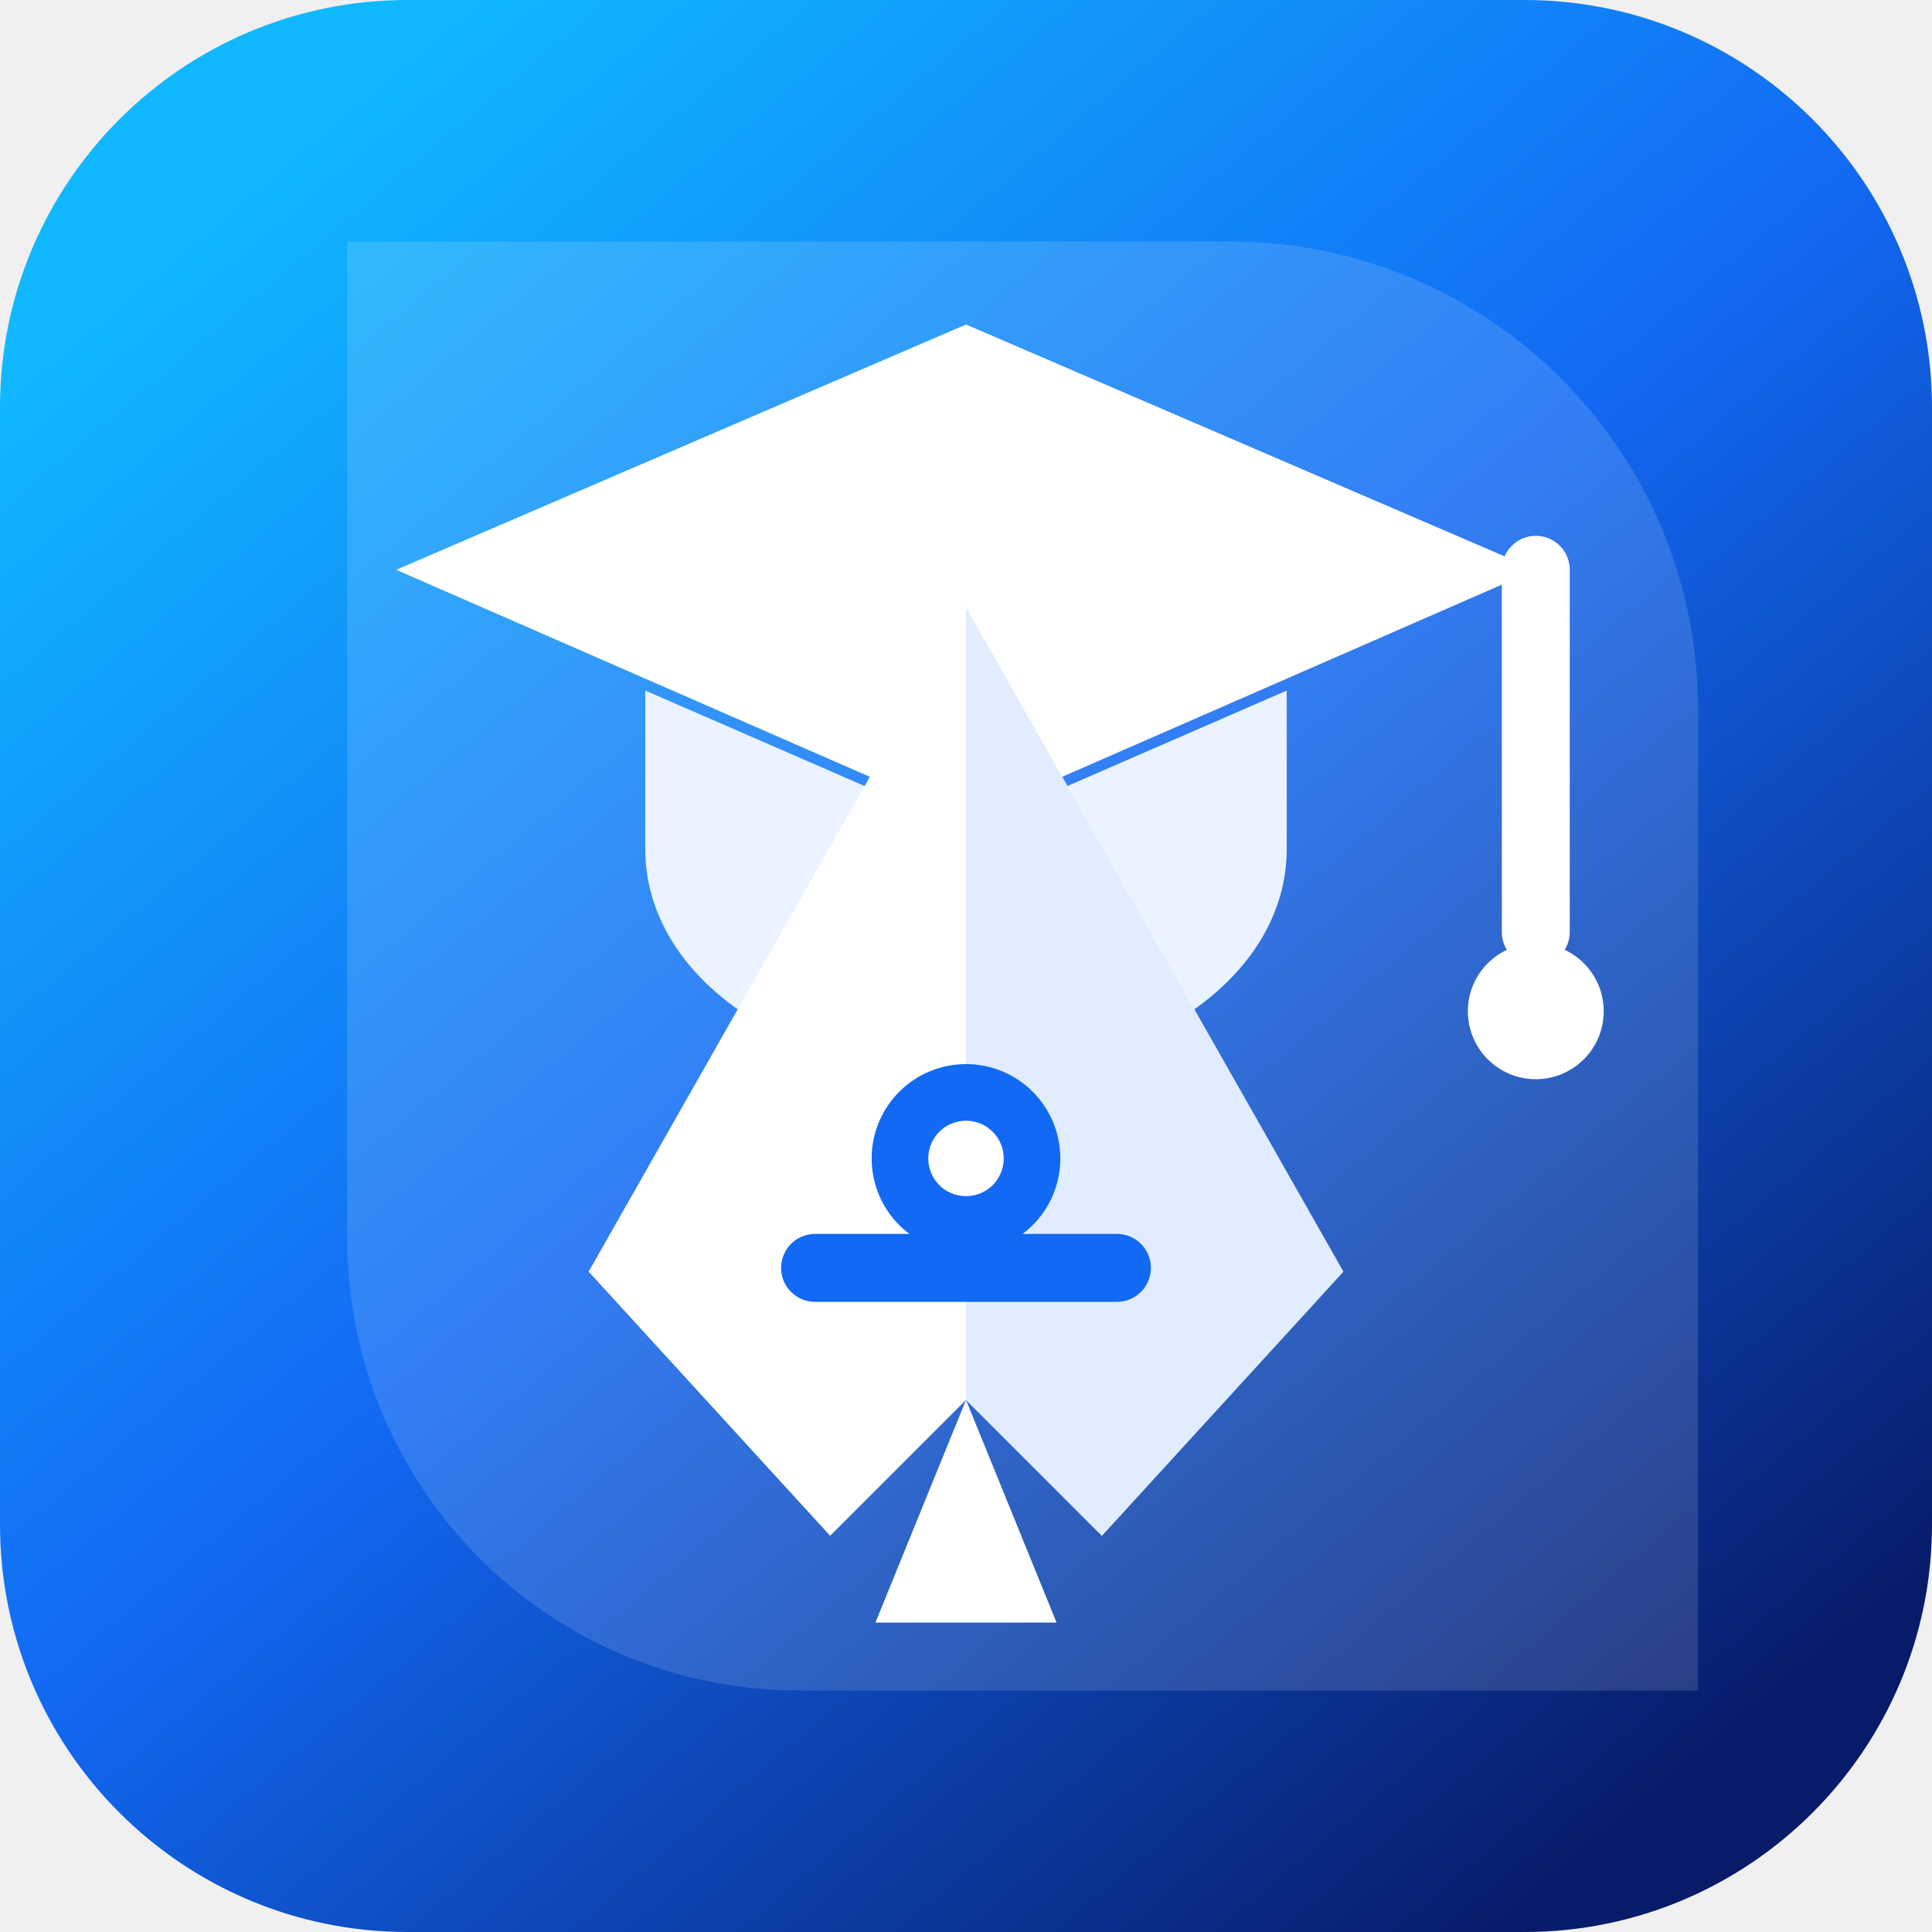
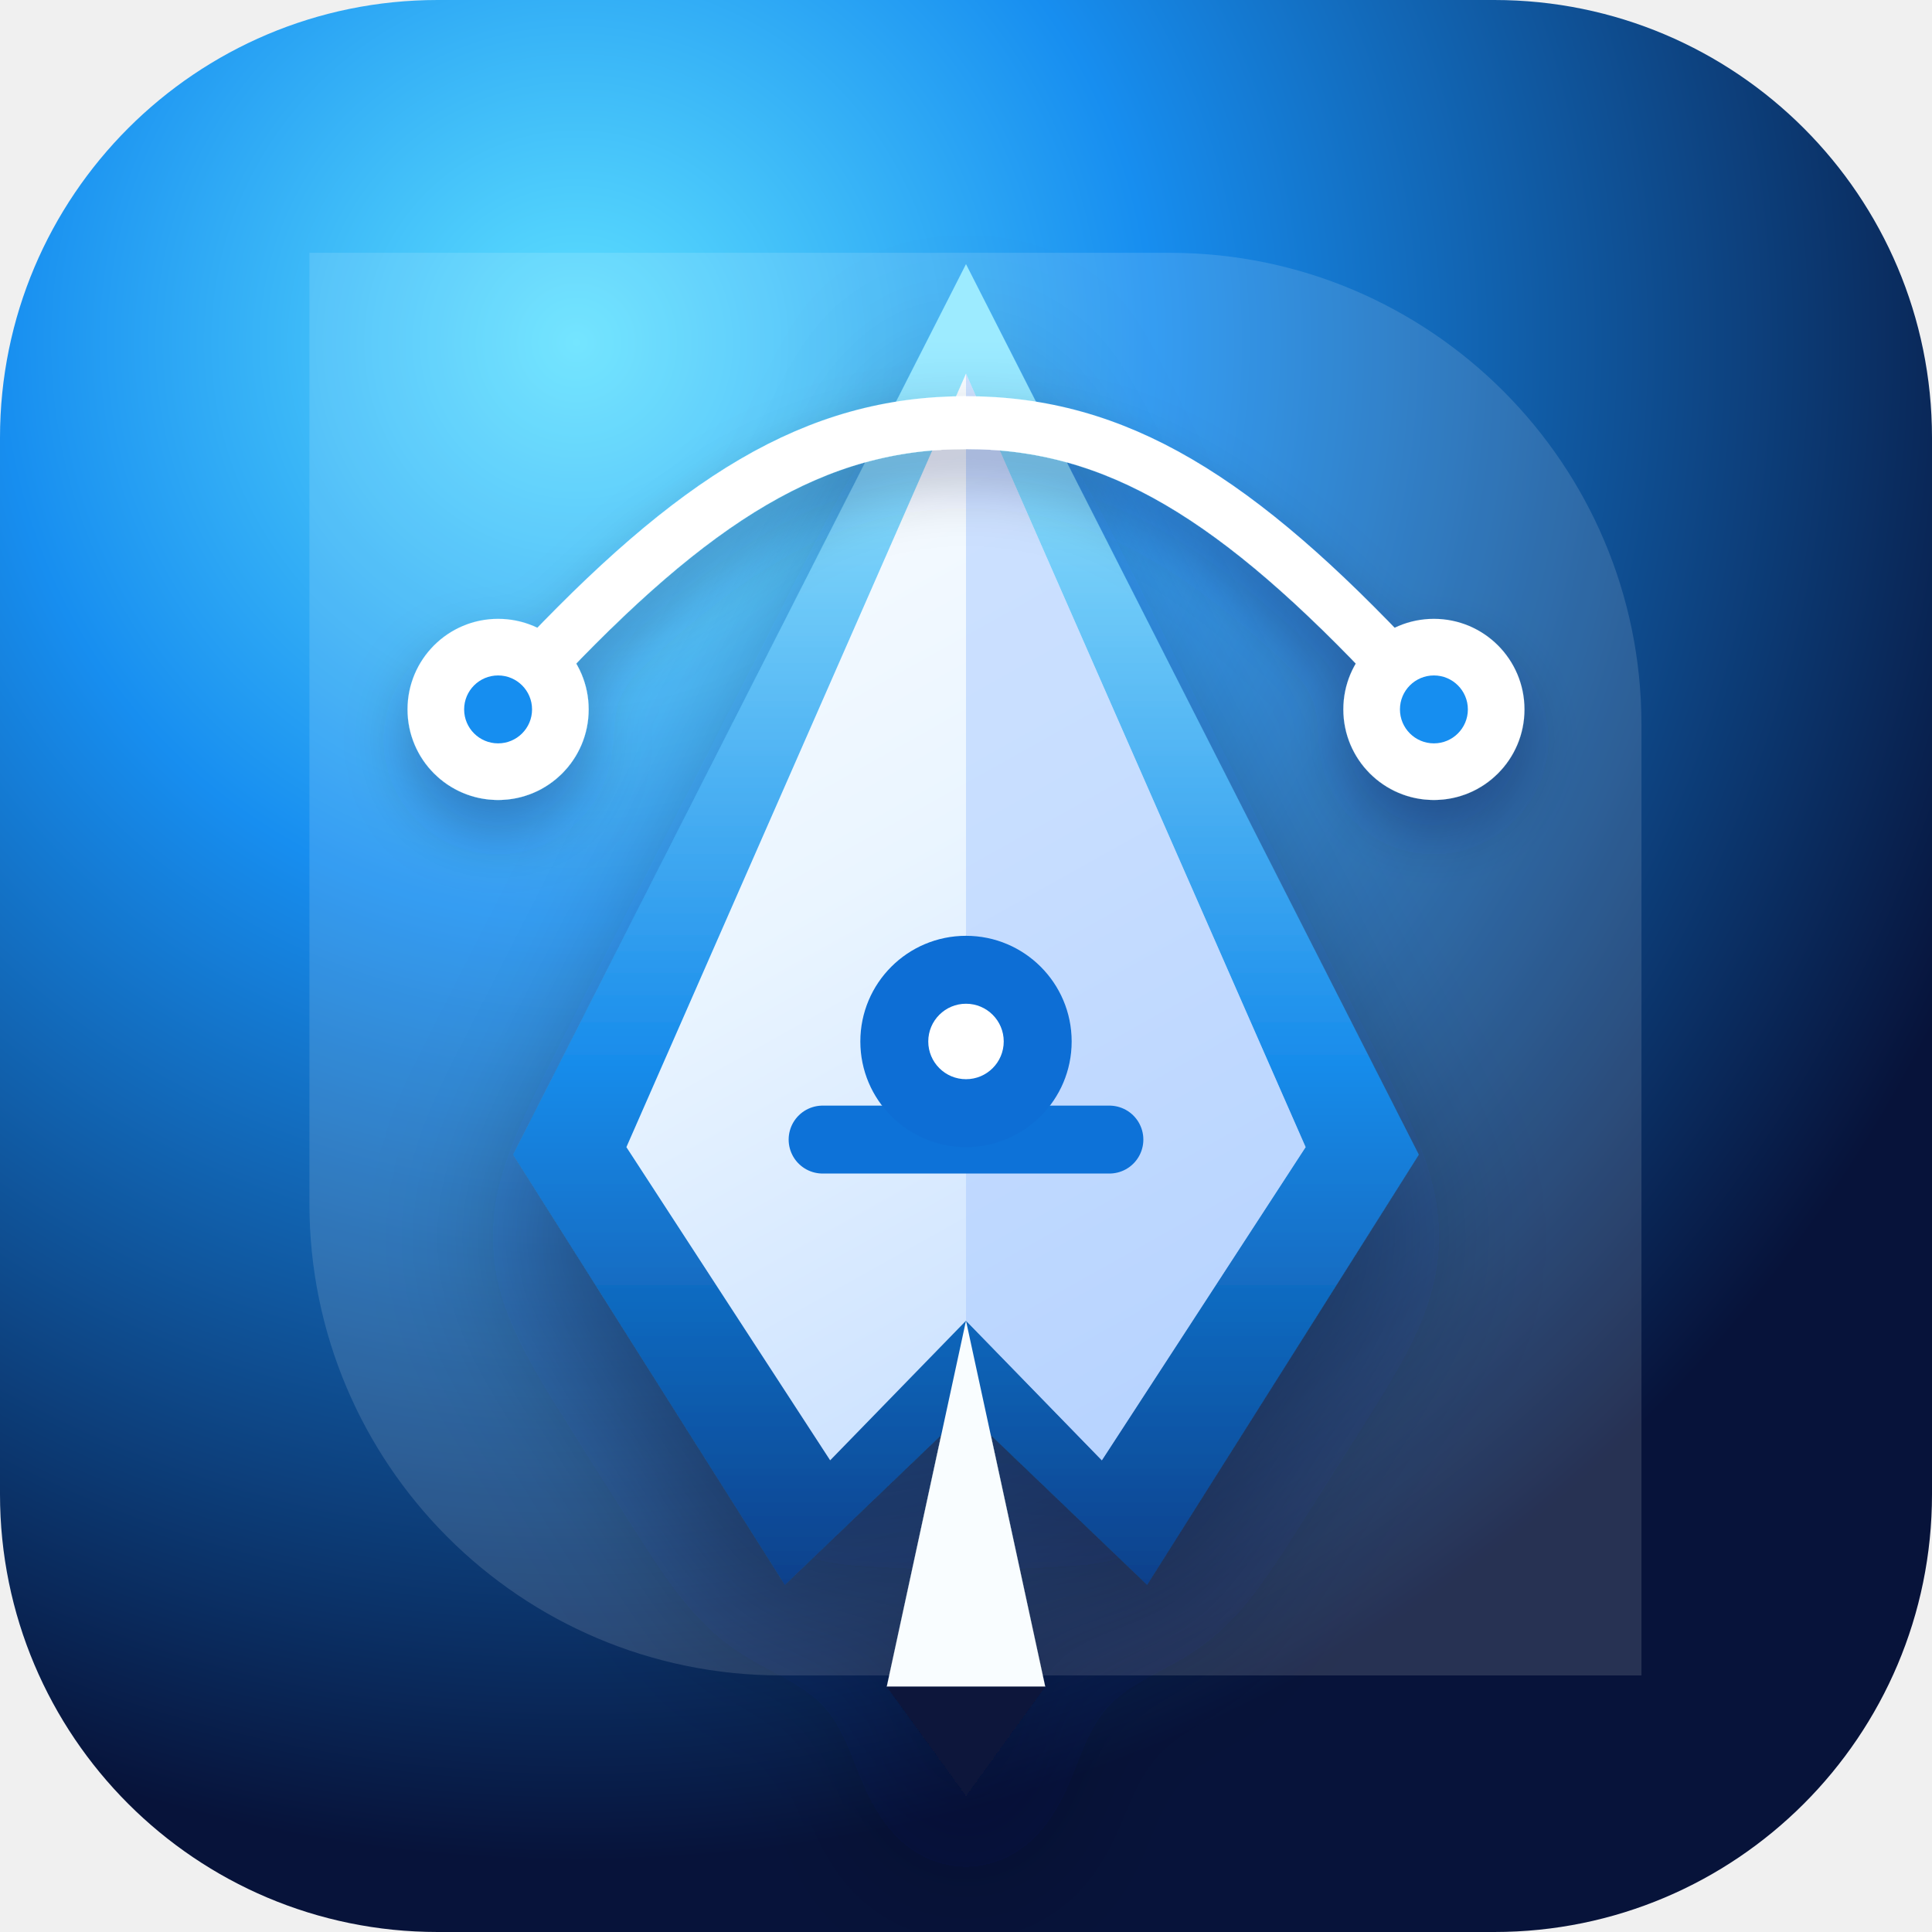
<svg xmlns="http://www.w3.org/2000/svg" viewBox="0 0 512 512" role="img" aria-labelledby="title desc">
  <defs>
-     <linearGradient id="bg" x1="74" y1="36" x2="446" y2="478" gradientUnits="userSpaceOnUse">
-       <stop stop-color="#10B8FF" />
-       <stop offset="0.48" stop-color="#1269F3" />
-       <stop offset="1" stop-color="#071B68" />
+     <radialGradient id="bgGlow" cx="30%" cy="18%" r="78%">
+       <stop stop-color="#5FE1FF" />
+       <stop offset="0.38" stop-color="#178EF0" />
+       <stop offset="1" stop-color="#07133A" />
+     </radialGradient>
+     <linearGradient id="nibFace" x1="156" y1="78" x2="354" y2="432" gradientUnits="userSpaceOnUse">
+       <stop stop-color="#FFFFFF" />
+       <stop offset="0.42" stop-color="#EAF5FF" />
+       <stop offset="1" stop-color="#B8D5FF" />
    </linearGradient>
+     <linearGradient id="nibEdge" x1="256" y1="90" x2="256" y2="445" gradientUnits="userSpaceOnUse">
+       <stop stop-color="#9DEBFF" />
+       <stop offset="0.54" stop-color="#188CEB" />
+       <stop offset="1" stop-color="#06337A" />
+     </linearGradient>
+     <filter id="softShadow" x="-30%" y="-30%" width="160%" height="170%">
+       <feDropShadow dx="0" dy="24" stdDeviation="20" flood-color="#010A24" flood-opacity="0.38" />
+     </filter>
+     <filter id="smallShadow" x="-40%" y="-40%" width="180%" height="180%">
+       <feDropShadow dx="0" dy="8" stdDeviation="8" flood-color="#001037" flood-opacity="0.28" />
+     </filter>
  </defs>
-   <rect width="512" height="512" rx="108" fill="url(#bg)" />
-   <path d="M92 64h234c68 0 124 55 124 124v260H212C145 448 92 394 92 328V64Z" fill="#FFFFFF" opacity="0.14" />
-   <path d="M256 86 407 151 256 217 105 151 256 86Z" fill="#FFFFFF" />
-   <path d="M171 183v42c0 34 38 60 85 60s85-26 85-60v-42l-85 37-85-37Z" fill="#EAF3FF" />
-   <path d="M407 151v96" fill="none" stroke="#FFFFFF" stroke-width="18" stroke-linecap="round" />
-   <circle cx="407" cy="268" r="18" fill="#FFFFFF" />
-   <path d="M256 161 356 337 292 407 256 371 220 407 156 337 256 161Z" fill="#FFFFFF" />
-   <path d="M256 161 356 337 292 407 256 371V161Z" fill="#CFE2FF" opacity="0.62" />
-   <path d="M216 336h80" fill="none" stroke="#1269F3" stroke-width="18" stroke-linecap="round" />
-   <circle cx="256" cy="307" r="25" fill="#1269F3" />
-   <circle cx="256" cy="307" r="10" fill="#FFFFFF" />
-   <path d="M256 371 232 430h48l-24-59Z" fill="#FFFFFF" />
+   <rect width="512" height="512" rx="116" fill="url(#bgGlow)" />
+   <path d="M82 67h228c69 0 125 56 125 125v252H207C138 444 82 388 82 319V67Z" fill="#FFFFFF" opacity="0.13" />
+   <g filter="url(#softShadow)">
+     <path d="M256 70 376 306 304 420 256 374 208 420 136 306 256 70Z" fill="url(#nibEdge)" />
+     <path d="M256 99 346 304 292 387 256 350 220 387 166 304 256 99Z" fill="url(#nibFace)" />
+     <path d="M256 99 346 304 292 387 256 350V99Z" fill="#A8C9FF" opacity="0.52" />
+     <path d="M218 302h76" fill="none" stroke="#0E72D8" stroke-width="18" stroke-linecap="round" />
+     <circle cx="256" cy="276" r="28" fill="#0B6ED5" />
+     <circle cx="256" cy="276" r="10" fill="#FFFFFF" />
+     <path d="M256 350 235 447h42l-21-97Z" fill="#F9FDFF" />
+     <path d="M235 447h42l-21 29-21-29Z" fill="#07133A" />
+   </g>
+   <g filter="url(#smallShadow)">
+     <path d="M141 178C184 132 216 112 256 112s72 20 115 66" fill="none" stroke="#FFFFFF" stroke-width="14" stroke-linecap="round" />
+     <circle cx="132" cy="188" r="24" fill="#FFFFFF" />
+     <circle cx="132" cy="188" r="9" fill="#178EF0" />
+     <circle cx="380" cy="188" r="24" fill="#FFFFFF" />
+     <circle cx="380" cy="188" r="9" fill="#178EF0" />
+   </g>
</svg>
